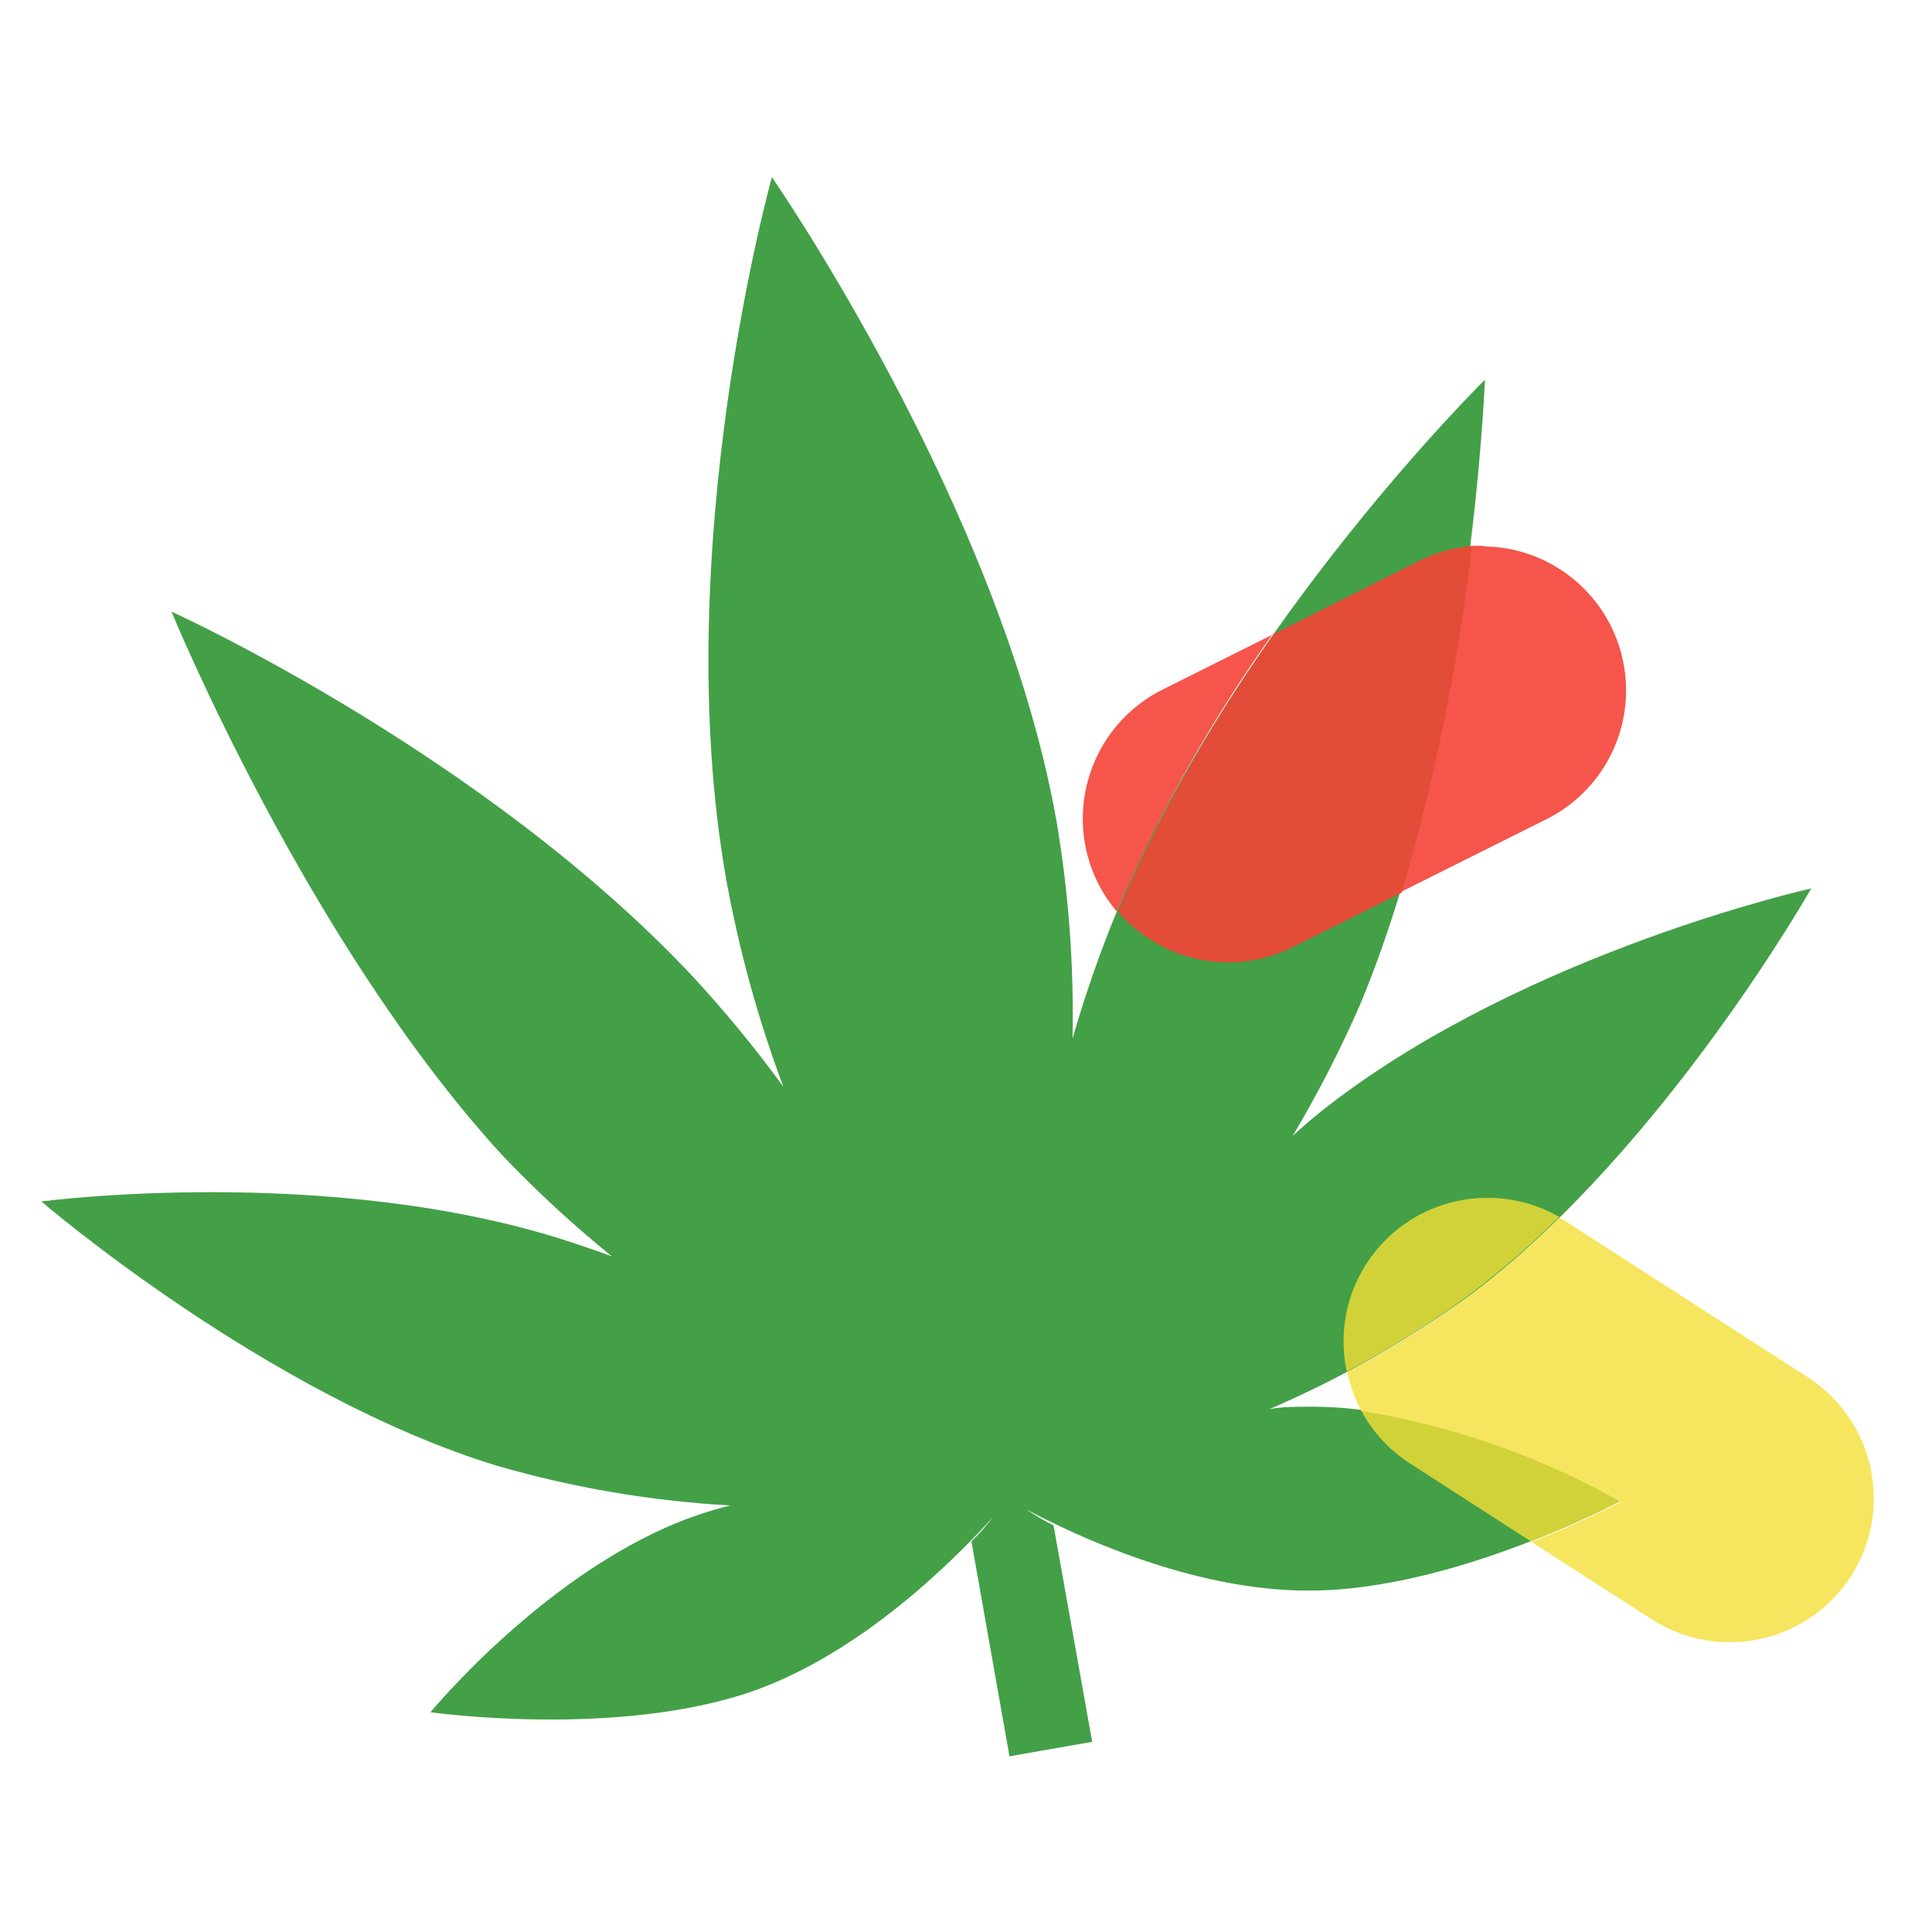
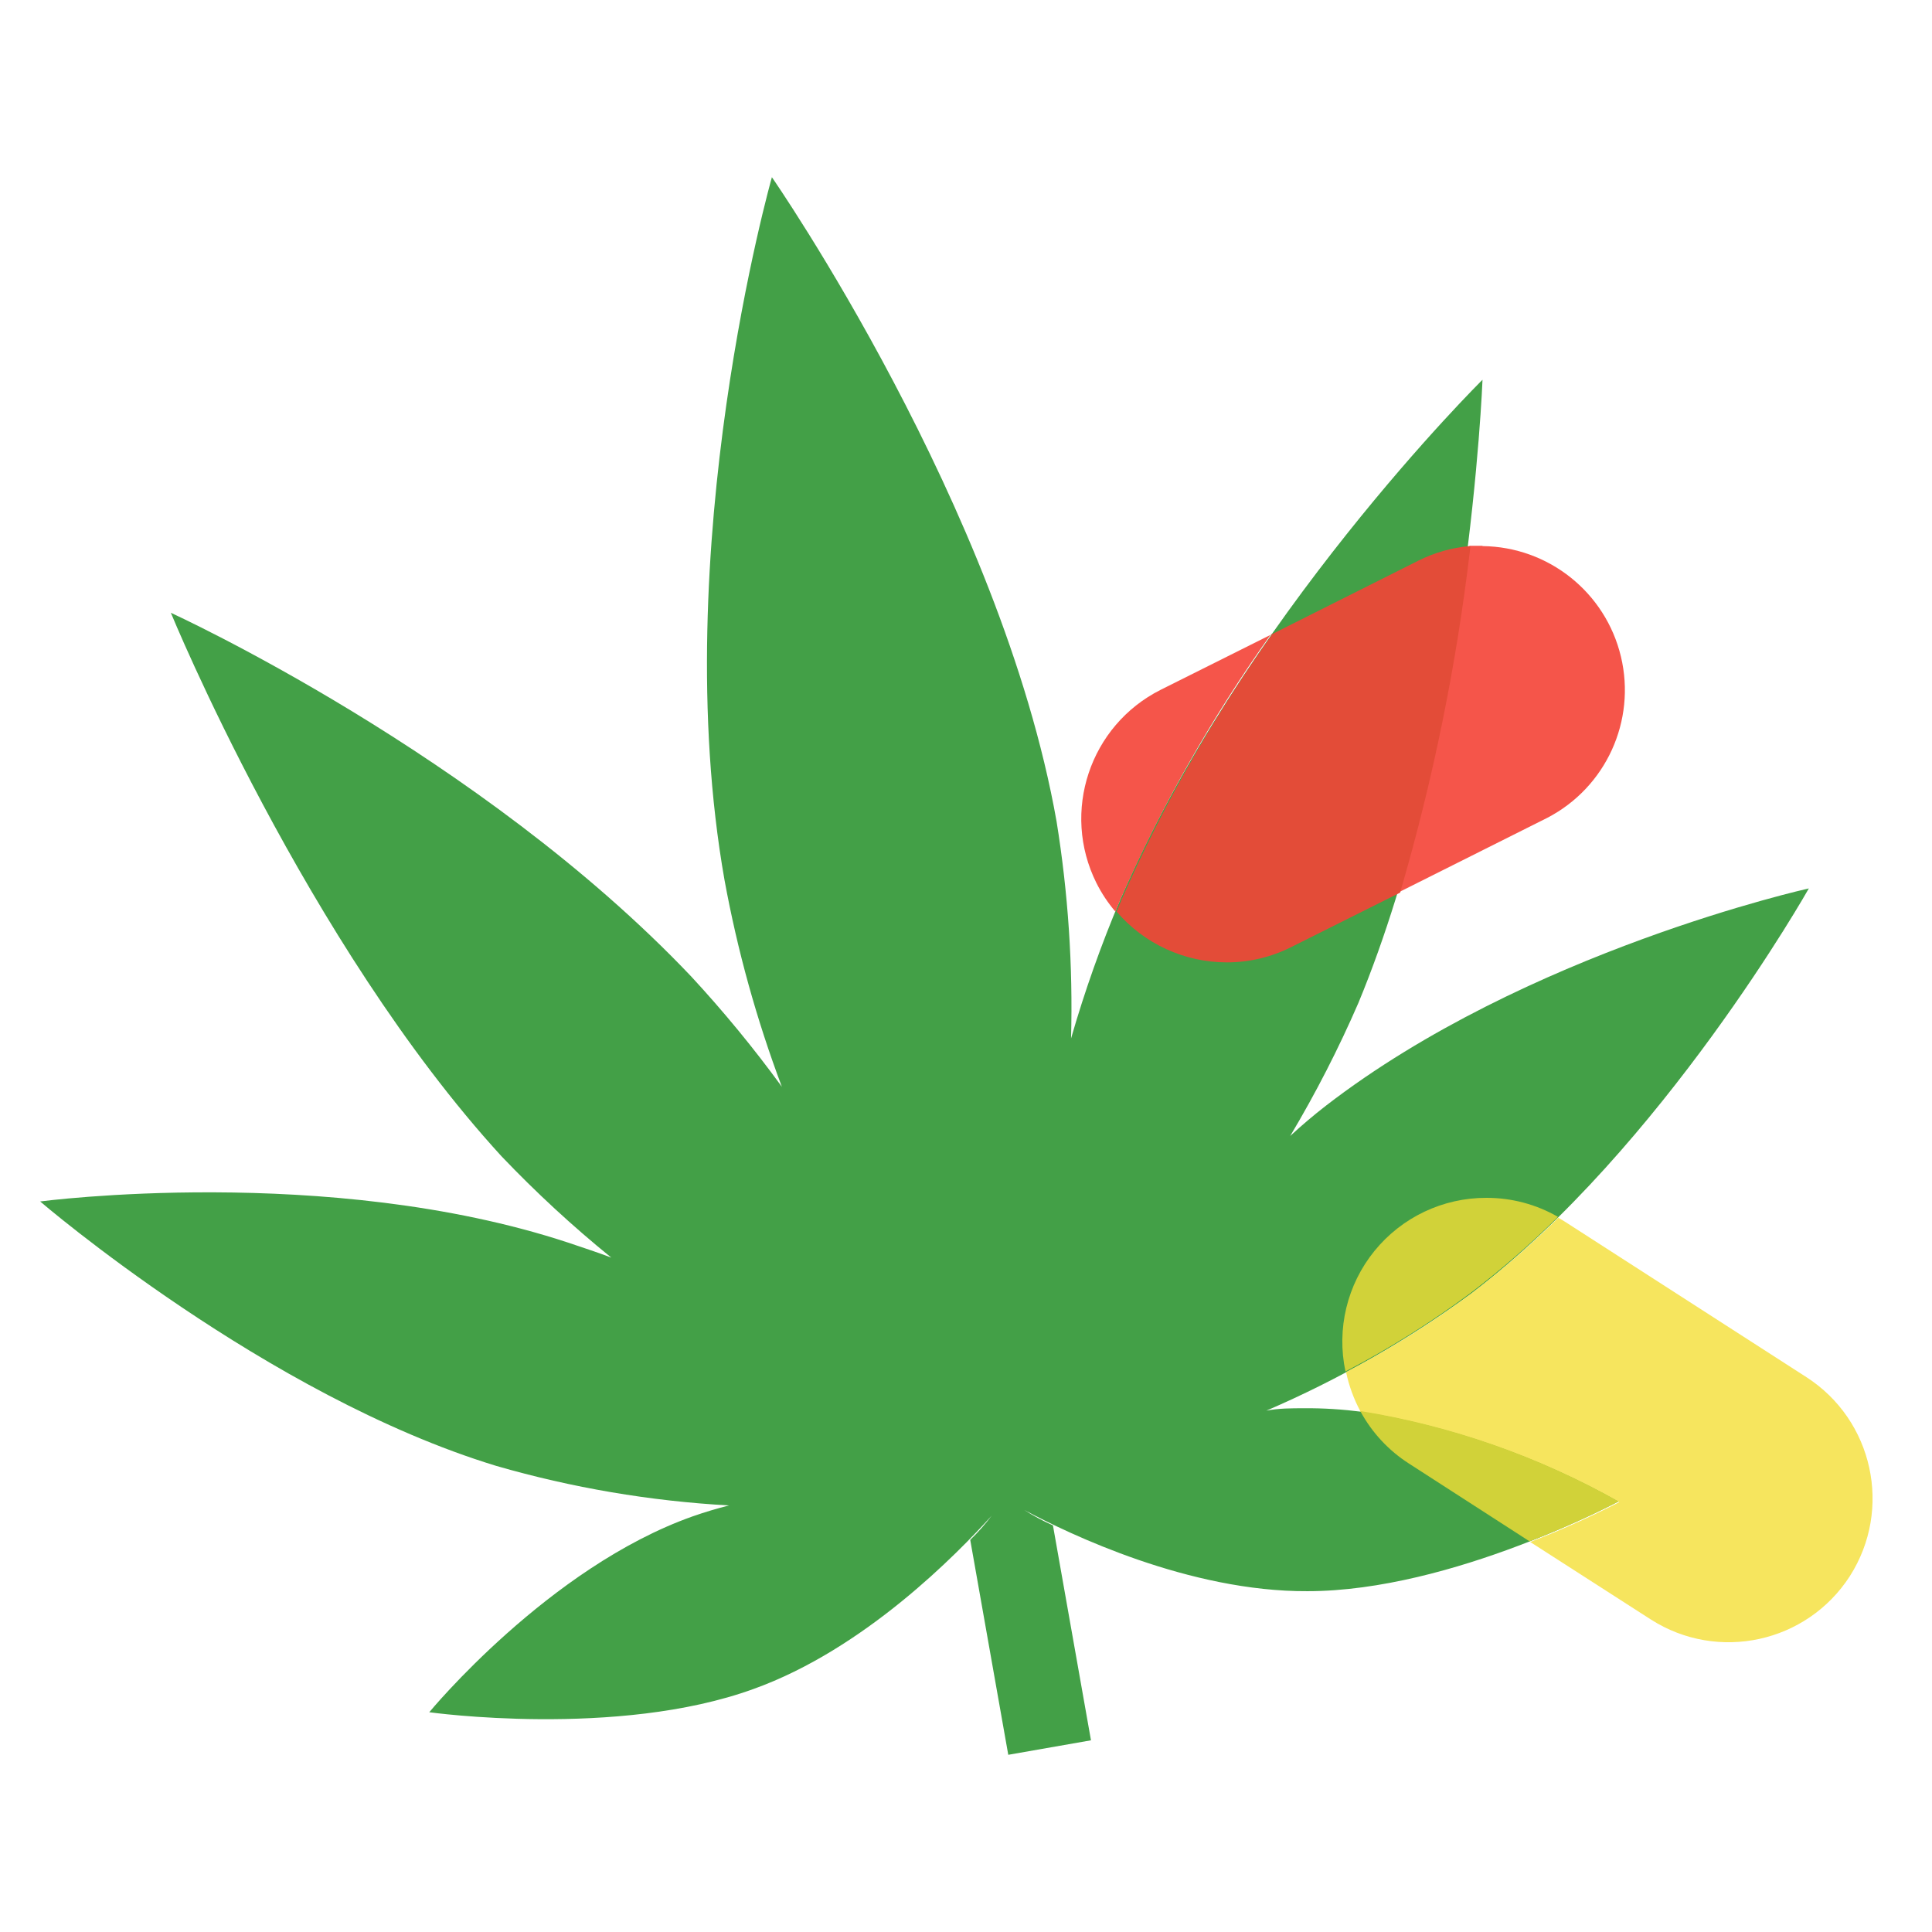
- <svg xmlns="http://www.w3.org/2000/svg" id="Layer_1" data-name="Layer 1" viewBox="0 0 64 64">
-   <rect x="0.05" width="64" height="64" style="fill:none" />
-   <path d="M60,29.43s-9.37,2.08-16,7.2c-.4.31-.79.64-1.18,1a38.6,38.6,0,0,0,2.26-4.41c3.66-8.84,4.11-20.64,4.11-20.64S41.16,20.48,37.16,29.8a40.69,40.69,0,0,0-1.63,4.6A38.62,38.62,0,0,0,35,27.21c-1.84-10.4-9.43-21.34-9.43-21.34S22.12,18.2,24.06,29.15A39.87,39.87,0,0,0,25.95,36a40.3,40.3,0,0,0-3-3.65C16,24.94,5.68,20.26,5.68,20.26s4.48,10.93,10.95,18a38.7,38.7,0,0,0,3.64,3.36c-.47-.18-1-.35-1.44-.5C10.89,38.54,1.37,39.8,1.37,39.8s7.49,6.44,15.11,8.76a34.7,34.7,0,0,0,7.71,1.31c-.4.1-.8.22-1.2.36-4.78,1.69-8.73,6.49-8.73,6.49S20.48,57.6,25,56c3.68-1.32,6.76-4.49,7.89-5.74a7,7,0,0,1-.71.8l1.26,7.12,2.74-.48L34.9,50.53A7.07,7.07,0,0,1,34,50c1.49.8,5.47,2.71,9.38,2.69,4.8,0,10.35-3,10.35-3s-5.36-3.15-10.43-3.09c-.42,0-.84,0-1.25.08a34.68,34.68,0,0,0,6.79-3.88C55.14,38,60,29.43,60,29.43" style="fill:#43a047" />
-   <path d="M51.67,40.33a29.45,29.45,0,0,1-2.88,2.51,30.7,30.7,0,0,1-4.16,2.61,4.82,4.82,0,0,0,.48,1.31,25.79,25.79,0,0,1,8.57,3,30,30,0,0,1-2.95,1.32l4,2.57a4.78,4.78,0,0,0,6.59-1.44,4.78,4.78,0,0,0-1.44-6.59l-8-5.15-.2-.12" style="fill:#f6e55e" />
-   <path d="M45.11,46.76a4.73,4.73,0,0,0,1.6,1.72l4,2.58a30,30,0,0,0,2.95-1.32,25.79,25.79,0,0,0-8.57-3m4.19-7.06a4.76,4.76,0,0,0-4.67,5.75,30.7,30.7,0,0,0,4.16-2.61,29.45,29.45,0,0,0,2.88-2.51,4.73,4.73,0,0,0-2.37-.63" style="fill:#d1d239" />
-   <path d="M42.2,21l-3.7,1.85a4.78,4.78,0,0,0-2.13,6.4,4.73,4.73,0,0,0,.63.95l.16-.39a49.48,49.48,0,0,1,5-8.81m7-2.92-.43,0a69.41,69.41,0,0,1-2.33,11.47L51.3,27.1a4.77,4.77,0,0,0-2.15-9" style="fill:#f5554a" />
-   <path d="M48.72,18.09a4.73,4.73,0,0,0-1.69.48L42.2,21a49.48,49.48,0,0,0-5,8.81l-.16.39a4.81,4.81,0,0,0,3.65,1.68,4.73,4.73,0,0,0,2.12-.5l3.62-1.81a69.41,69.41,0,0,0,2.33-11.47" style="fill:#e34c38" />
+ <svg xmlns="http://www.w3.org/2000/svg" viewBox="0 0 64 64">
+   <g id="Layer_2" data-name="Layer 2">
+     <g id="Layer_1-2" data-name="Layer 1">
+       <rect width="64" height="64" style="fill:none" />
+       <path d="M59.92,29.43s-9.37,2.08-16,7.2c-.4.31-.79.64-1.18,1a38.6,38.6,0,0,0,2.26-4.41c3.66-8.84,4.11-20.64,4.11-20.64S41.11,20.48,37.11,29.8a40.69,40.69,0,0,0-1.63,4.6A38.62,38.62,0,0,0,35,27.21c-1.84-10.4-9.43-21.34-9.43-21.34S22.07,18.2,24,29.15A39.87,39.87,0,0,0,25.9,36a40.3,40.3,0,0,0-3-3.65c-7-7.38-17.24-12.05-17.24-12.05s4.48,10.93,10.95,18a38.7,38.7,0,0,0,3.64,3.36c-.47-.18-1-.35-1.44-.5C10.85,38.54,1.33,39.8,1.33,39.8s7.49,6.44,15.11,8.76a34.7,34.7,0,0,0,7.71,1.31c-.4.1-.8.22-1.2.36-4.78,1.69-8.73,6.49-8.73,6.49s6.23.87,10.74-.77c3.68-1.32,6.76-4.49,7.89-5.74a7,7,0,0,1-.71.8l1.26,7.12,2.74-.48-1.26-7.12a7.07,7.07,0,0,1-.95-.51c1.49.8,5.47,2.71,9.38,2.69,4.8,0,10.35-3,10.35-3S48.28,46.6,43.2,46.65c-.42,0-.84,0-1.25.08a34.68,34.68,0,0,0,6.79-3.88C55.09,38,59.92,29.43,59.92,29.43" style="fill:#43a047" />
+       <path d="M51.63,40.33a29.45,29.45,0,0,1-2.88,2.51,30.7,30.7,0,0,1-4.16,2.61,4.82,4.82,0,0,0,.48,1.31,25.79,25.79,0,0,1,8.57,3,30,30,0,0,1-2.95,1.32l4,2.57a4.78,4.78,0,0,0,6.59-1.44,4.78,4.78,0,0,0-1.44-6.59l-8-5.15-.2-.12" style="fill:#f6e55e" />
+       <path d="M45.07,46.76a4.73,4.73,0,0,0,1.6,1.72l4,2.58a30,30,0,0,0,2.95-1.32,25.79,25.79,0,0,0-8.57-3m4.19-7.06a4.76,4.76,0,0,0-4.67,5.75,30.7,30.7,0,0,0,4.16-2.61,29.45,29.45,0,0,0,2.88-2.51,4.73,4.73,0,0,0-2.37-.63" style="fill:#d1d239" />
+       <path d="M42.15,21l-3.7,1.85a4.78,4.78,0,0,0-2.13,6.4,4.73,4.73,0,0,0,.63.95l.16-.39a49.48,49.48,0,0,1,5-8.81m7-2.92-.43,0a69.41,69.41,0,0,1-2.33,11.47l4.91-2.46a4.77,4.77,0,0,0-2.15-9" style="fill:#f5554a" />
+       <path d="M48.68,18.09a4.73,4.73,0,0,0-1.69.48L42.15,21a49.48,49.48,0,0,0-5,8.81l-.16.39a4.81,4.81,0,0,0,3.65,1.68,4.73,4.73,0,0,0,2.12-.5l3.62-1.81a69.41,69.41,0,0,0,2.33-11.47" style="fill:#e34c38" />
+     </g>
+   </g>
</svg>
